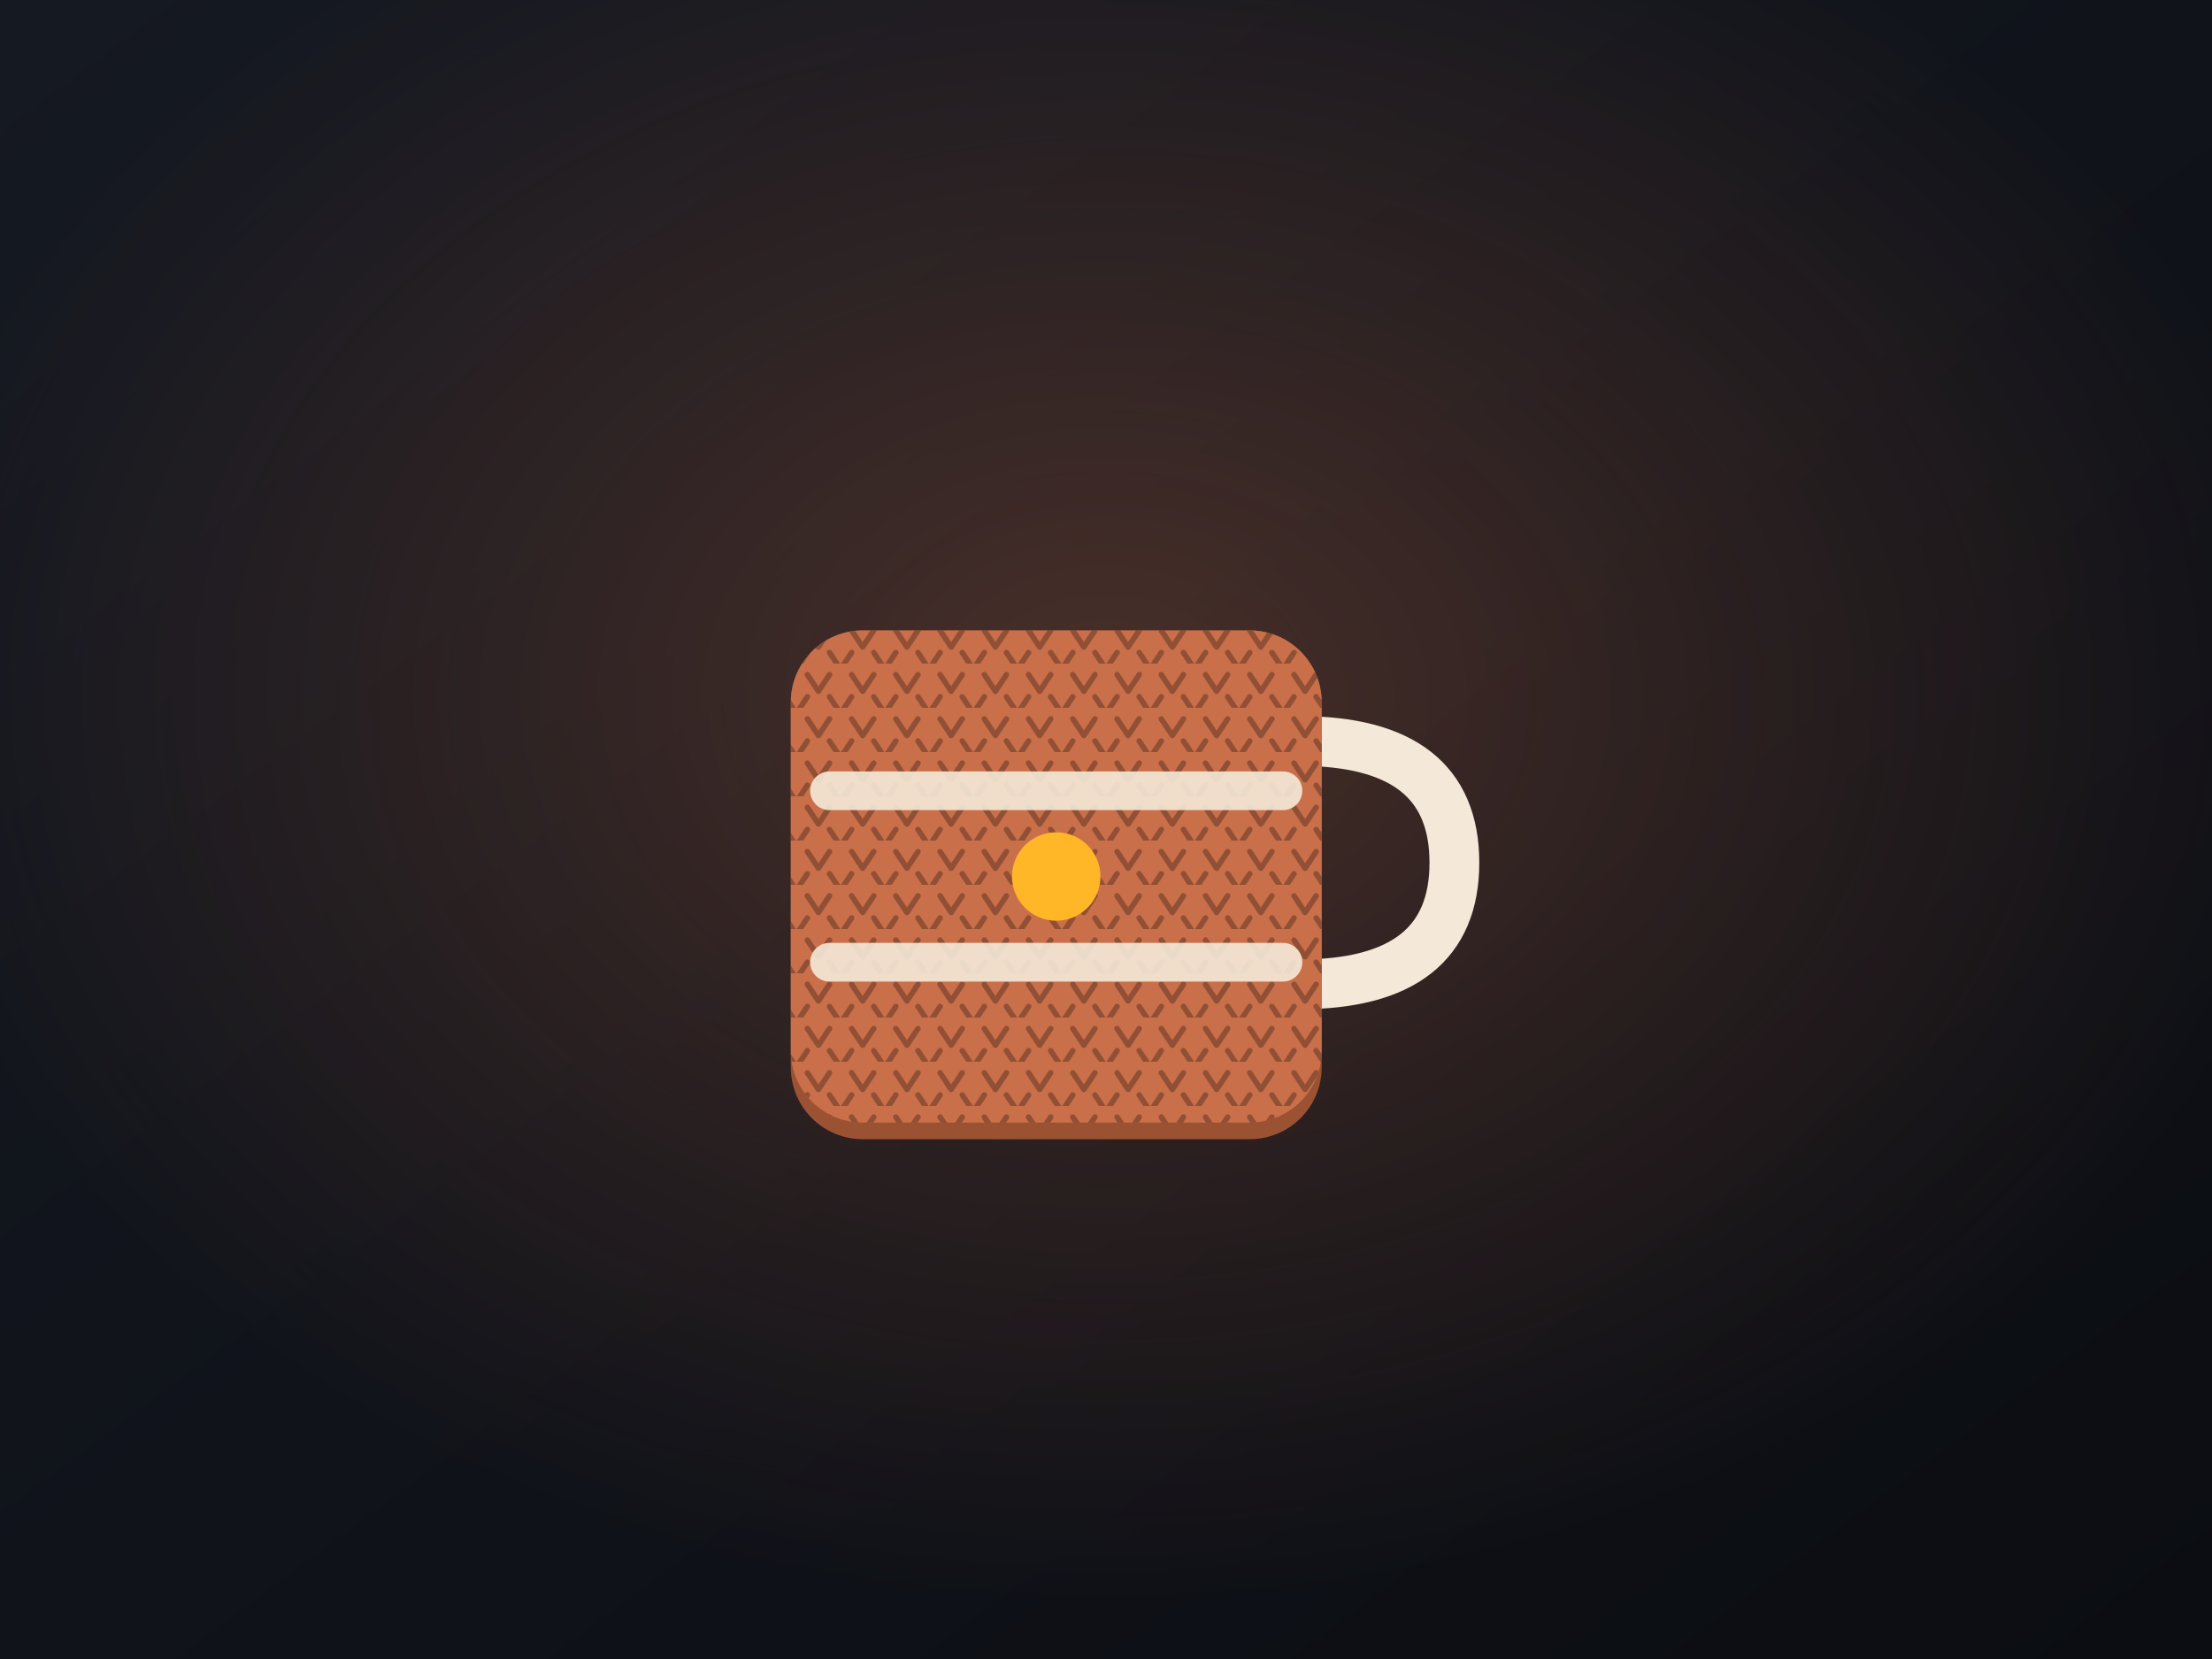
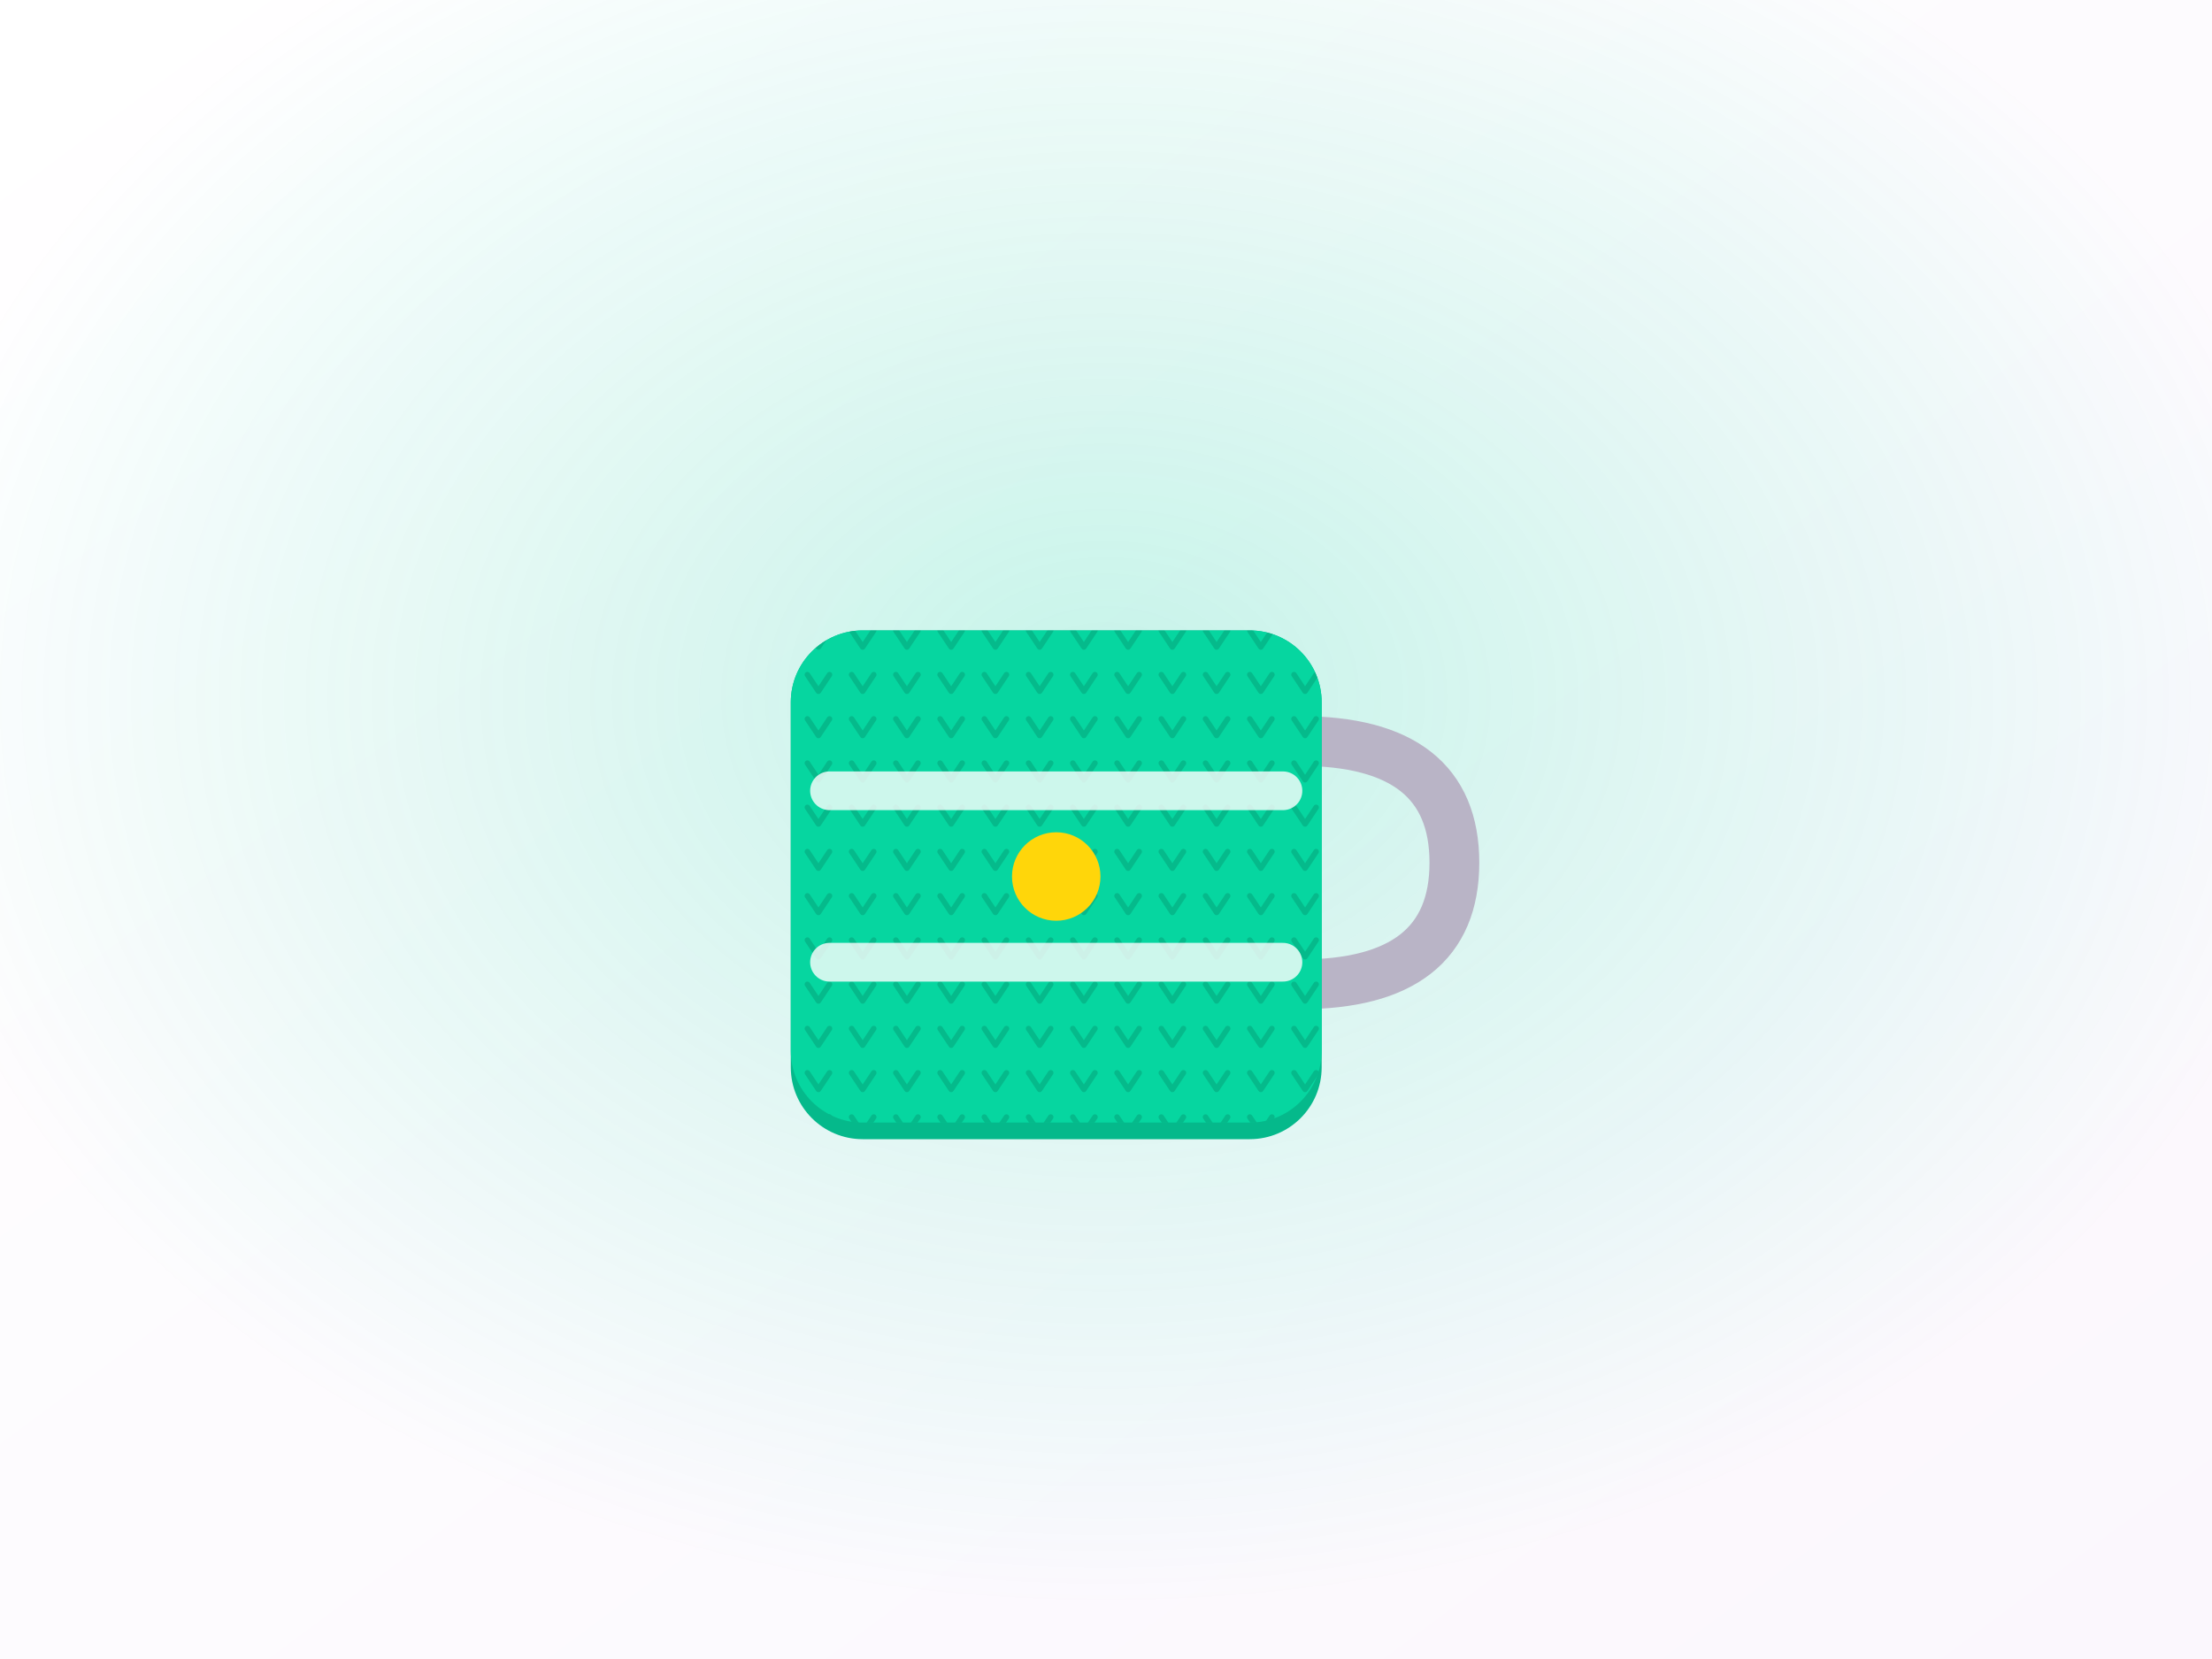
<svg xmlns="http://www.w3.org/2000/svg" width="800" height="600" viewBox="0 0 800 600" fill="none" role="img" aria-labelledby="t d">
  <defs>
    <linearGradient id="bg" x1="0" y1="0" x2="1" y2="1">
-       <stop offset="0%" stop-color="#151922" />
-       <stop offset="100%" stop-color="#0B0D12" />
+       <stop offset="0%" stop-color="#FFFFFF" />
+       <stop offset="100%" stop-color="#FBF7FD" />
    </linearGradient>
    <radialGradient id="glow" cx="0.5" cy="0.42" r="0.55">
-       <stop offset="0%" stop-color="#C96F4A" stop-opacity="0.30" />
-       <stop offset="100%" stop-color="#C96F4A" stop-opacity="0" />
+       <stop offset="0%" stop-color="#06D6A0" stop-opacity="0.22" />
+       <stop offset="100%" stop-color="#06D6A0" stop-opacity="0" />
    </radialGradient>
    <pattern id="st" width="16" height="16" patternUnits="userSpaceOnUse">
-       <path d="M4 4 L8 10 L12 4" fill="none" stroke="rgba(0,0,0,0.28)" stroke-width="2" stroke-linecap="round" stroke-linejoin="round" />
-       <path d="M-4 12 L0 18 L4 12 M12 12 L16 18 L20 12" fill="none" stroke="rgba(0,0,0,0.28)" stroke-width="2" stroke-linecap="round" stroke-linejoin="round" />
+       <path d="M4 4 L8 10 L12 4" fill="none" stroke="rgba(0,0,0,0.13)" stroke-width="2" stroke-linecap="round" stroke-linejoin="round" />
    </pattern>
  </defs>
  <rect width="800" height="600" fill="url(#bg)" />
  <rect width="800" height="600" fill="url(#glow)" />
-   <path d="M470 268 q56 0 56 44 q0 44 -56 44" fill="none" stroke="#F4E9D8" stroke-width="18" />
-   <rect x="286" y="228" width="192" height="184" rx="26" fill="#9B5233" />
-   <rect x="286" y="228" width="192" height="178" rx="26" fill="#C96F4A" />
+   <path d="M470 268 q56 0 56 44 q0 44 -56 44" fill="none" stroke="#B9B4C6" stroke-width="18" />
+   <rect x="286" y="228" width="192" height="184" rx="26" fill="#05B98B" />
+   <rect x="286" y="228" width="192" height="178" rx="26" fill="#06D6A0" />
  <rect x="286" y="228" width="192" height="178" rx="26" fill="url(#st)" />
-   <path d="M300 286 H464" stroke="#F4E9D8" stroke-width="14" stroke-linecap="round" opacity="0.9" />
-   <path d="M300 348 H464" stroke="#F4E9D8" stroke-width="14" stroke-linecap="round" opacity="0.9" />
-   <circle cx="382" cy="317" r="16" fill="#FFB627" />
+   <path d="M300 286 H464 M300 348 H464" stroke="#FFFFFF" stroke-width="14" stroke-linecap="round" opacity="0.8" />
+   <circle cx="382" cy="317" r="16" fill="#FFD60A" />
</svg>
